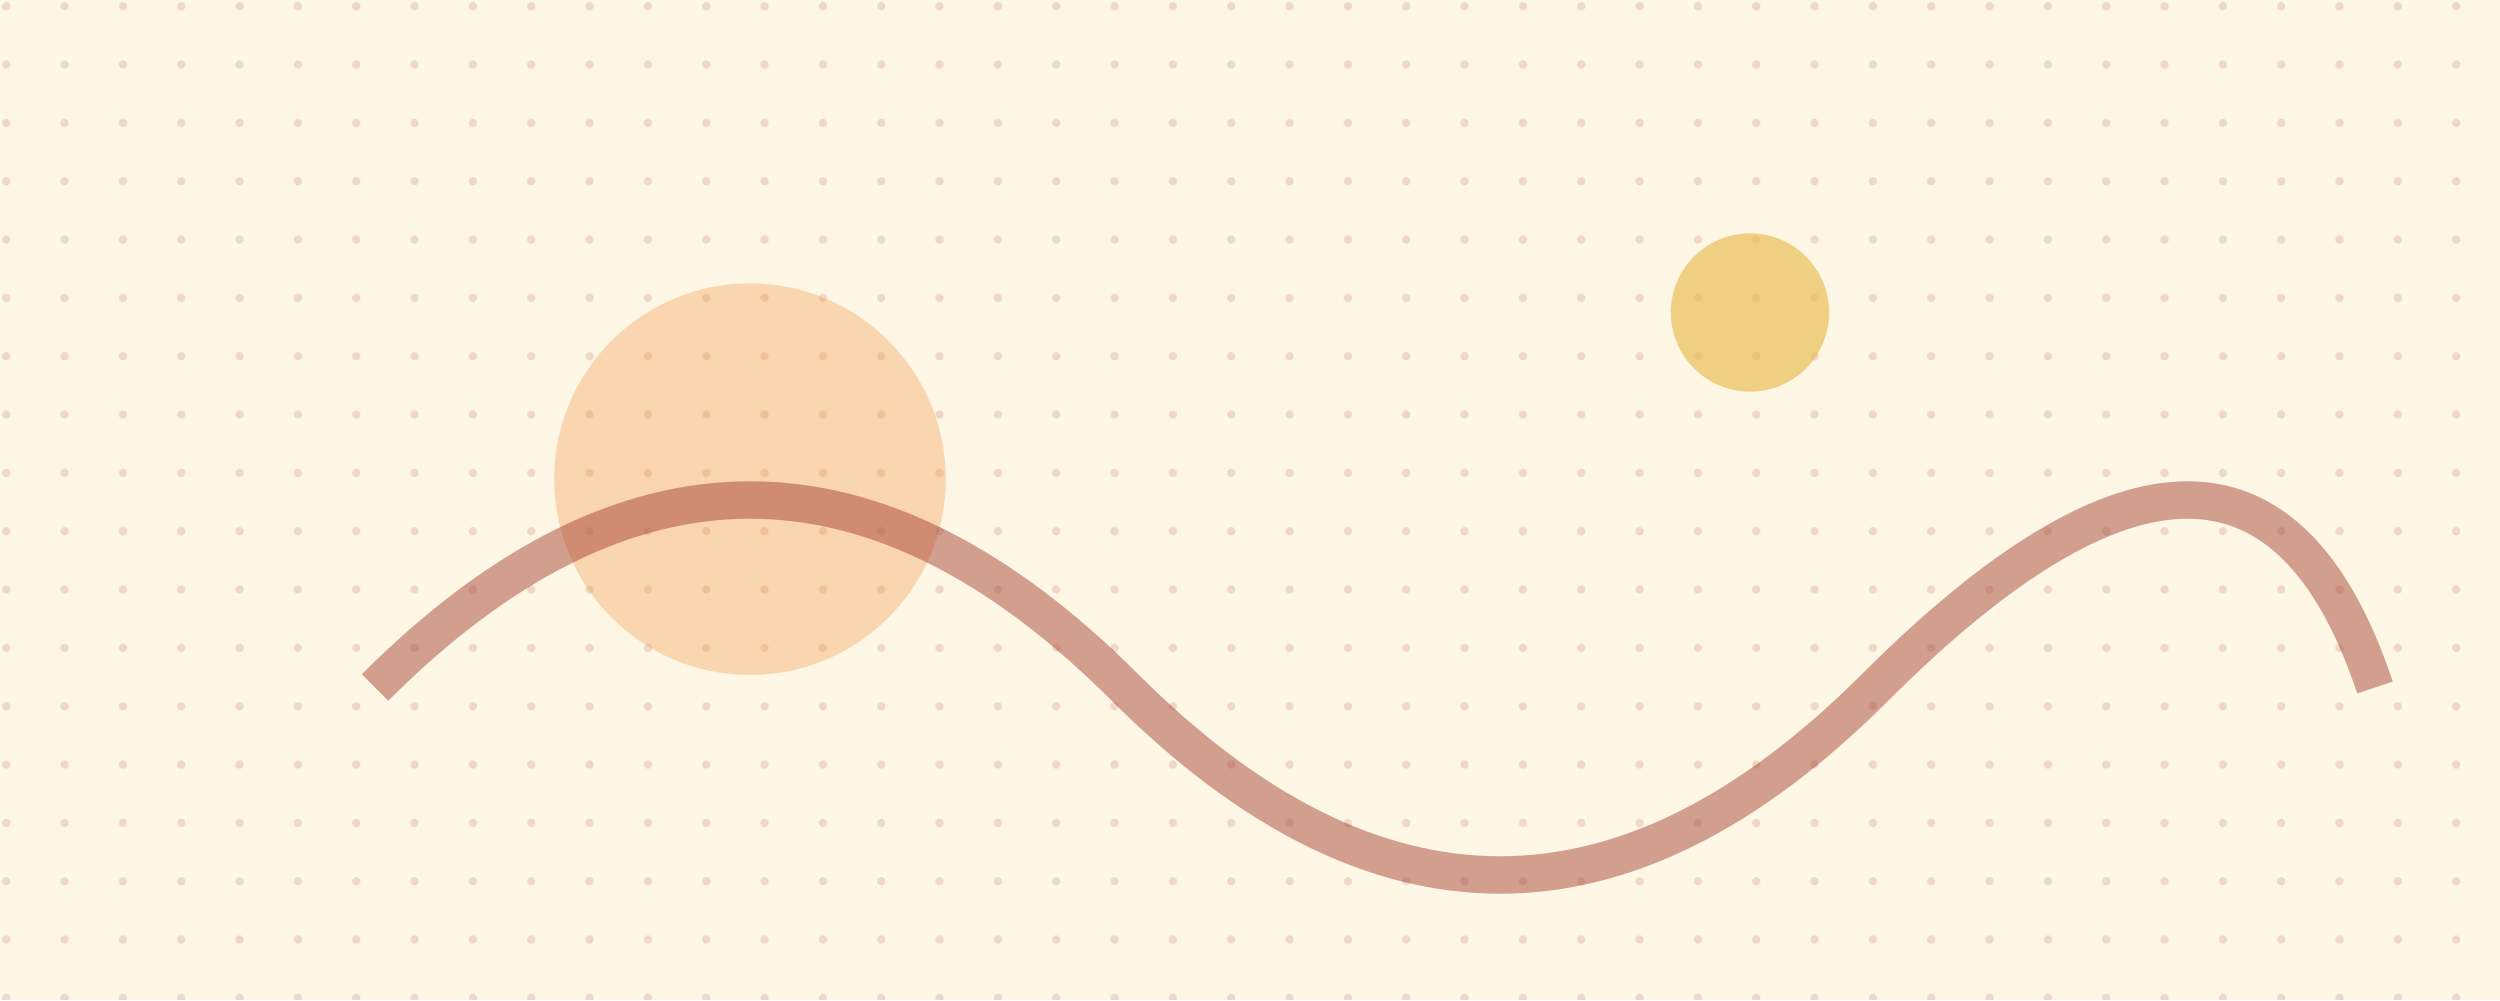
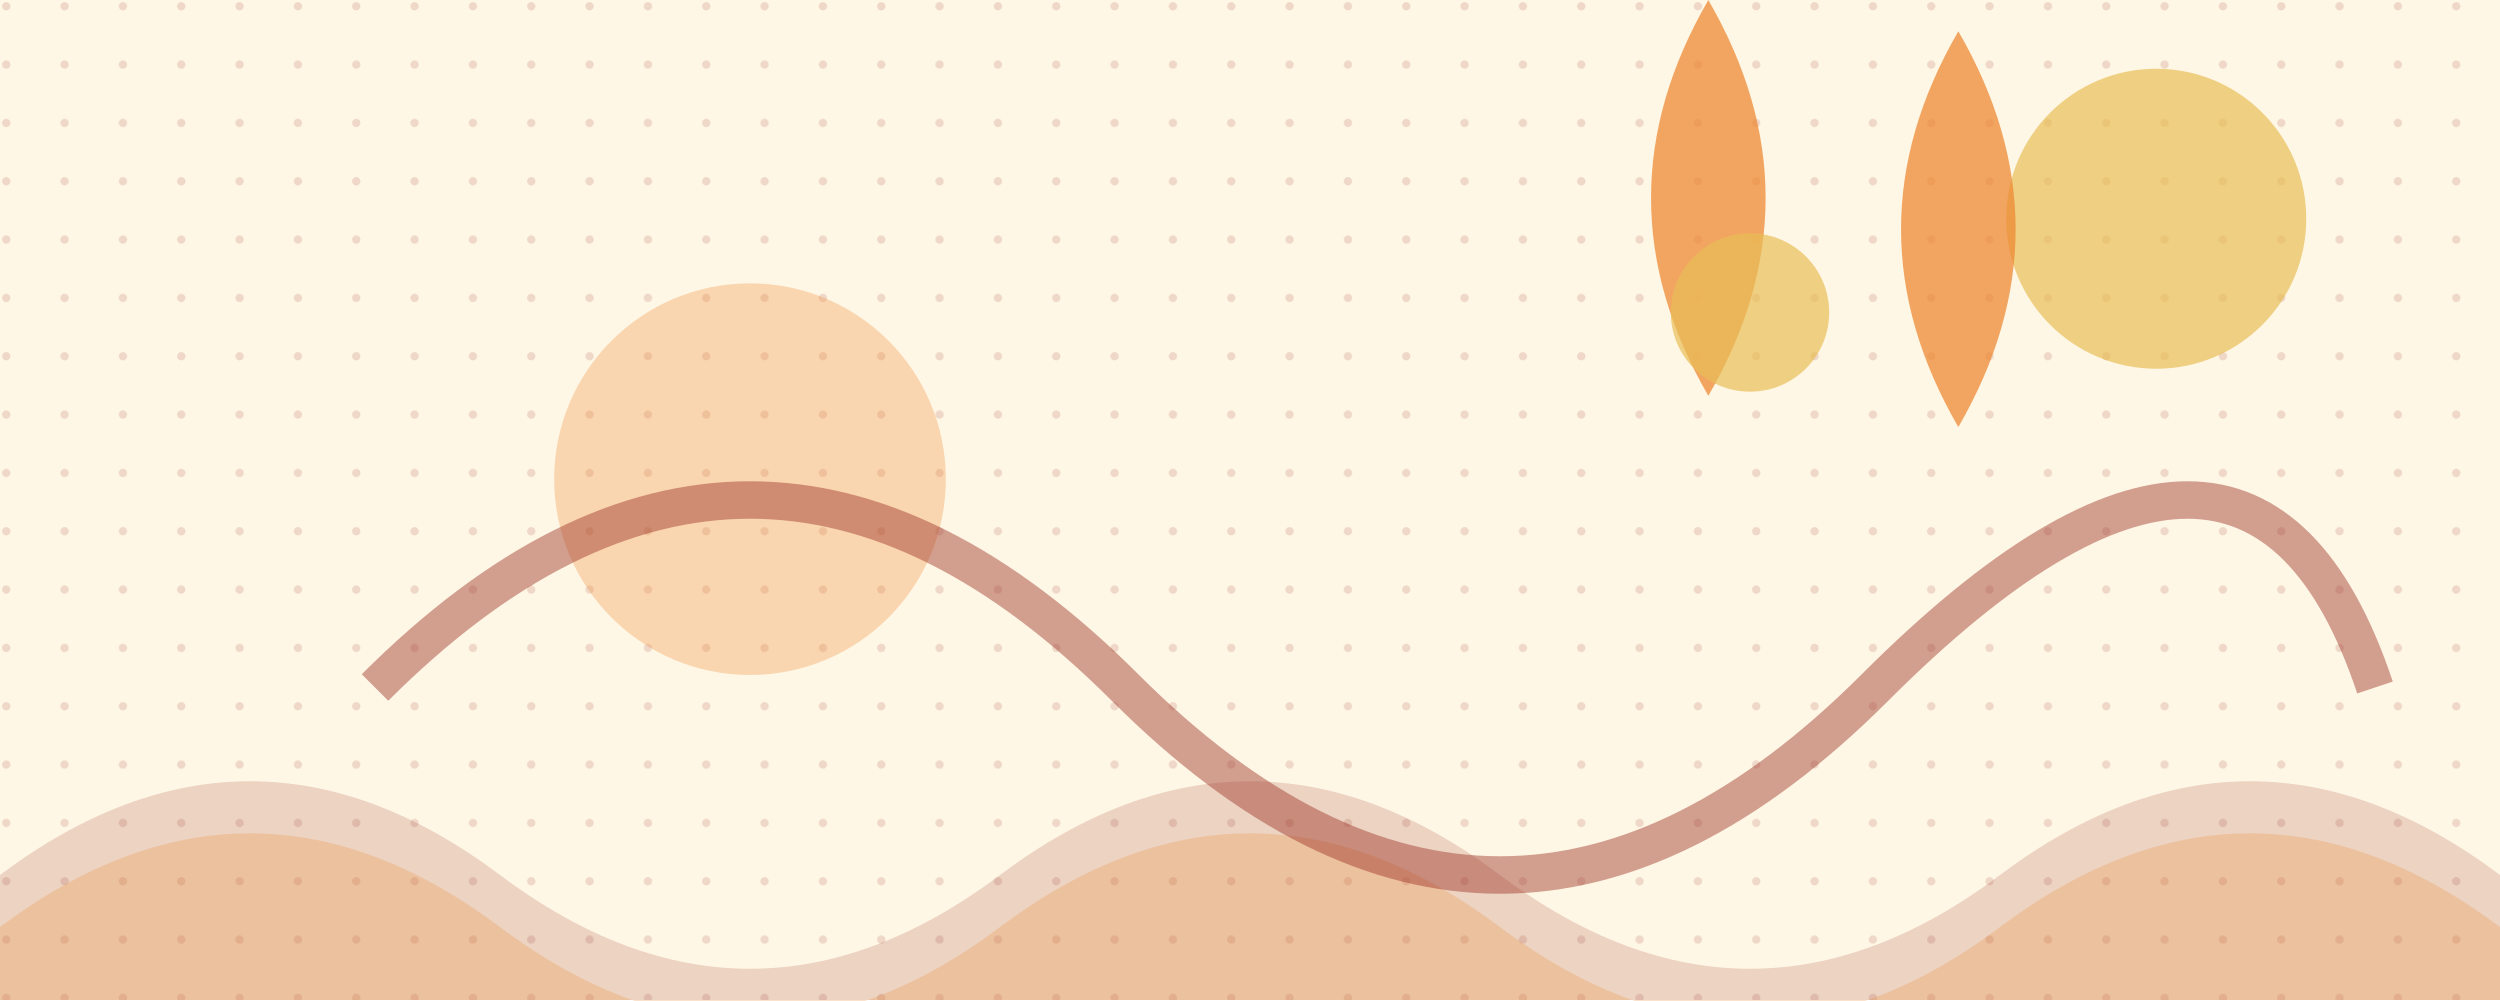
<svg xmlns="http://www.w3.org/2000/svg" viewBox="0 0 1200 480" role="img" aria-label="原创动态视觉素材 041">
  <style>.motion{animation:float 4.8s ease-in-out infinite;transform-box:fill-box;transform-origin:center}@keyframes float{0%,100%{transform:none;opacity:1}50%{transform:translateY(-22px) rotate(2deg)}}@media(prefers-reduced-motion:reduce){.motion{animation:none}}</style>
  <defs>
-     <linearGradient id="g24" x1="0" y1="0" x2="1" y2="1">
+     <linearGradient id="g4" x1="0" y1="0" x2="1" y2="1">
      <stop stop-color="#ed8a34" />
      <stop offset="1" stop-color="#9c3326" />
    </linearGradient>
-     <linearGradient id="fade24" x1="0" y1="0" x2="1" y2="0">
+     <linearGradient id="fade4" x1="0" y1="0" x2="1" y2="0">
      <stop stop-color="#ed8a34" stop-opacity="0" />
      <stop offset=".5" stop-color="#ed8a34" stop-opacity=".65" />
      <stop offset="1" stop-color="#ed8a34" stop-opacity="0" />
    </linearGradient>
-     <pattern id="dots24" width="28" height="28" patternUnits="userSpaceOnUse">
+     <pattern id="dots4" width="28" height="28" patternUnits="userSpaceOnUse">
      <circle cx="3" cy="3" r="2" fill="#9c3326" opacity=".16" />
    </pattern>
-     <filter id="soft24">
+     <filter id="soft4">
      <feGaussianBlur stdDeviation="18" />
    </filter>
  </defs>
  <rect width="1200" height="480" fill="#fff7e6" />
-   <rect width="1200" height="480" fill="url(#dots24)" />
+   <rect width="1200" height="480" fill="url(#dots4)" />
+   <circle cx="1035" cy="105" r="72" fill="#e8bd55" opacity=".7" />
+   <path d="M820 0q55 95 0 190q-55-95 0-190Zm120 15q55 95 0 190q-55-95 0-190Z" fill="#ed8a34" opacity=".75" />
+   <path d="M0 420q120-90 240 0t240 0 240 0 240 0 240 0v60H0Z" fill="#9c3326" opacity=".19" />
+   <path d="M0 445q120-90 240 0t240 0 240 0 240 0 240 0v35H0Z" fill="#ed8a34" opacity=".25" />
  <g class="motion">
    <circle cx="360" cy="230" r="94" fill="#ed8a34" opacity=".3" />
    <path d="M180 330q180-180 360 0t360 0 240 0" fill="none" stroke="#9c3326" stroke-width="18" opacity=".45" />
    <circle cx="840" cy="150" r="38" fill="#e8bd55" opacity=".7" />
  </g>
</svg>
